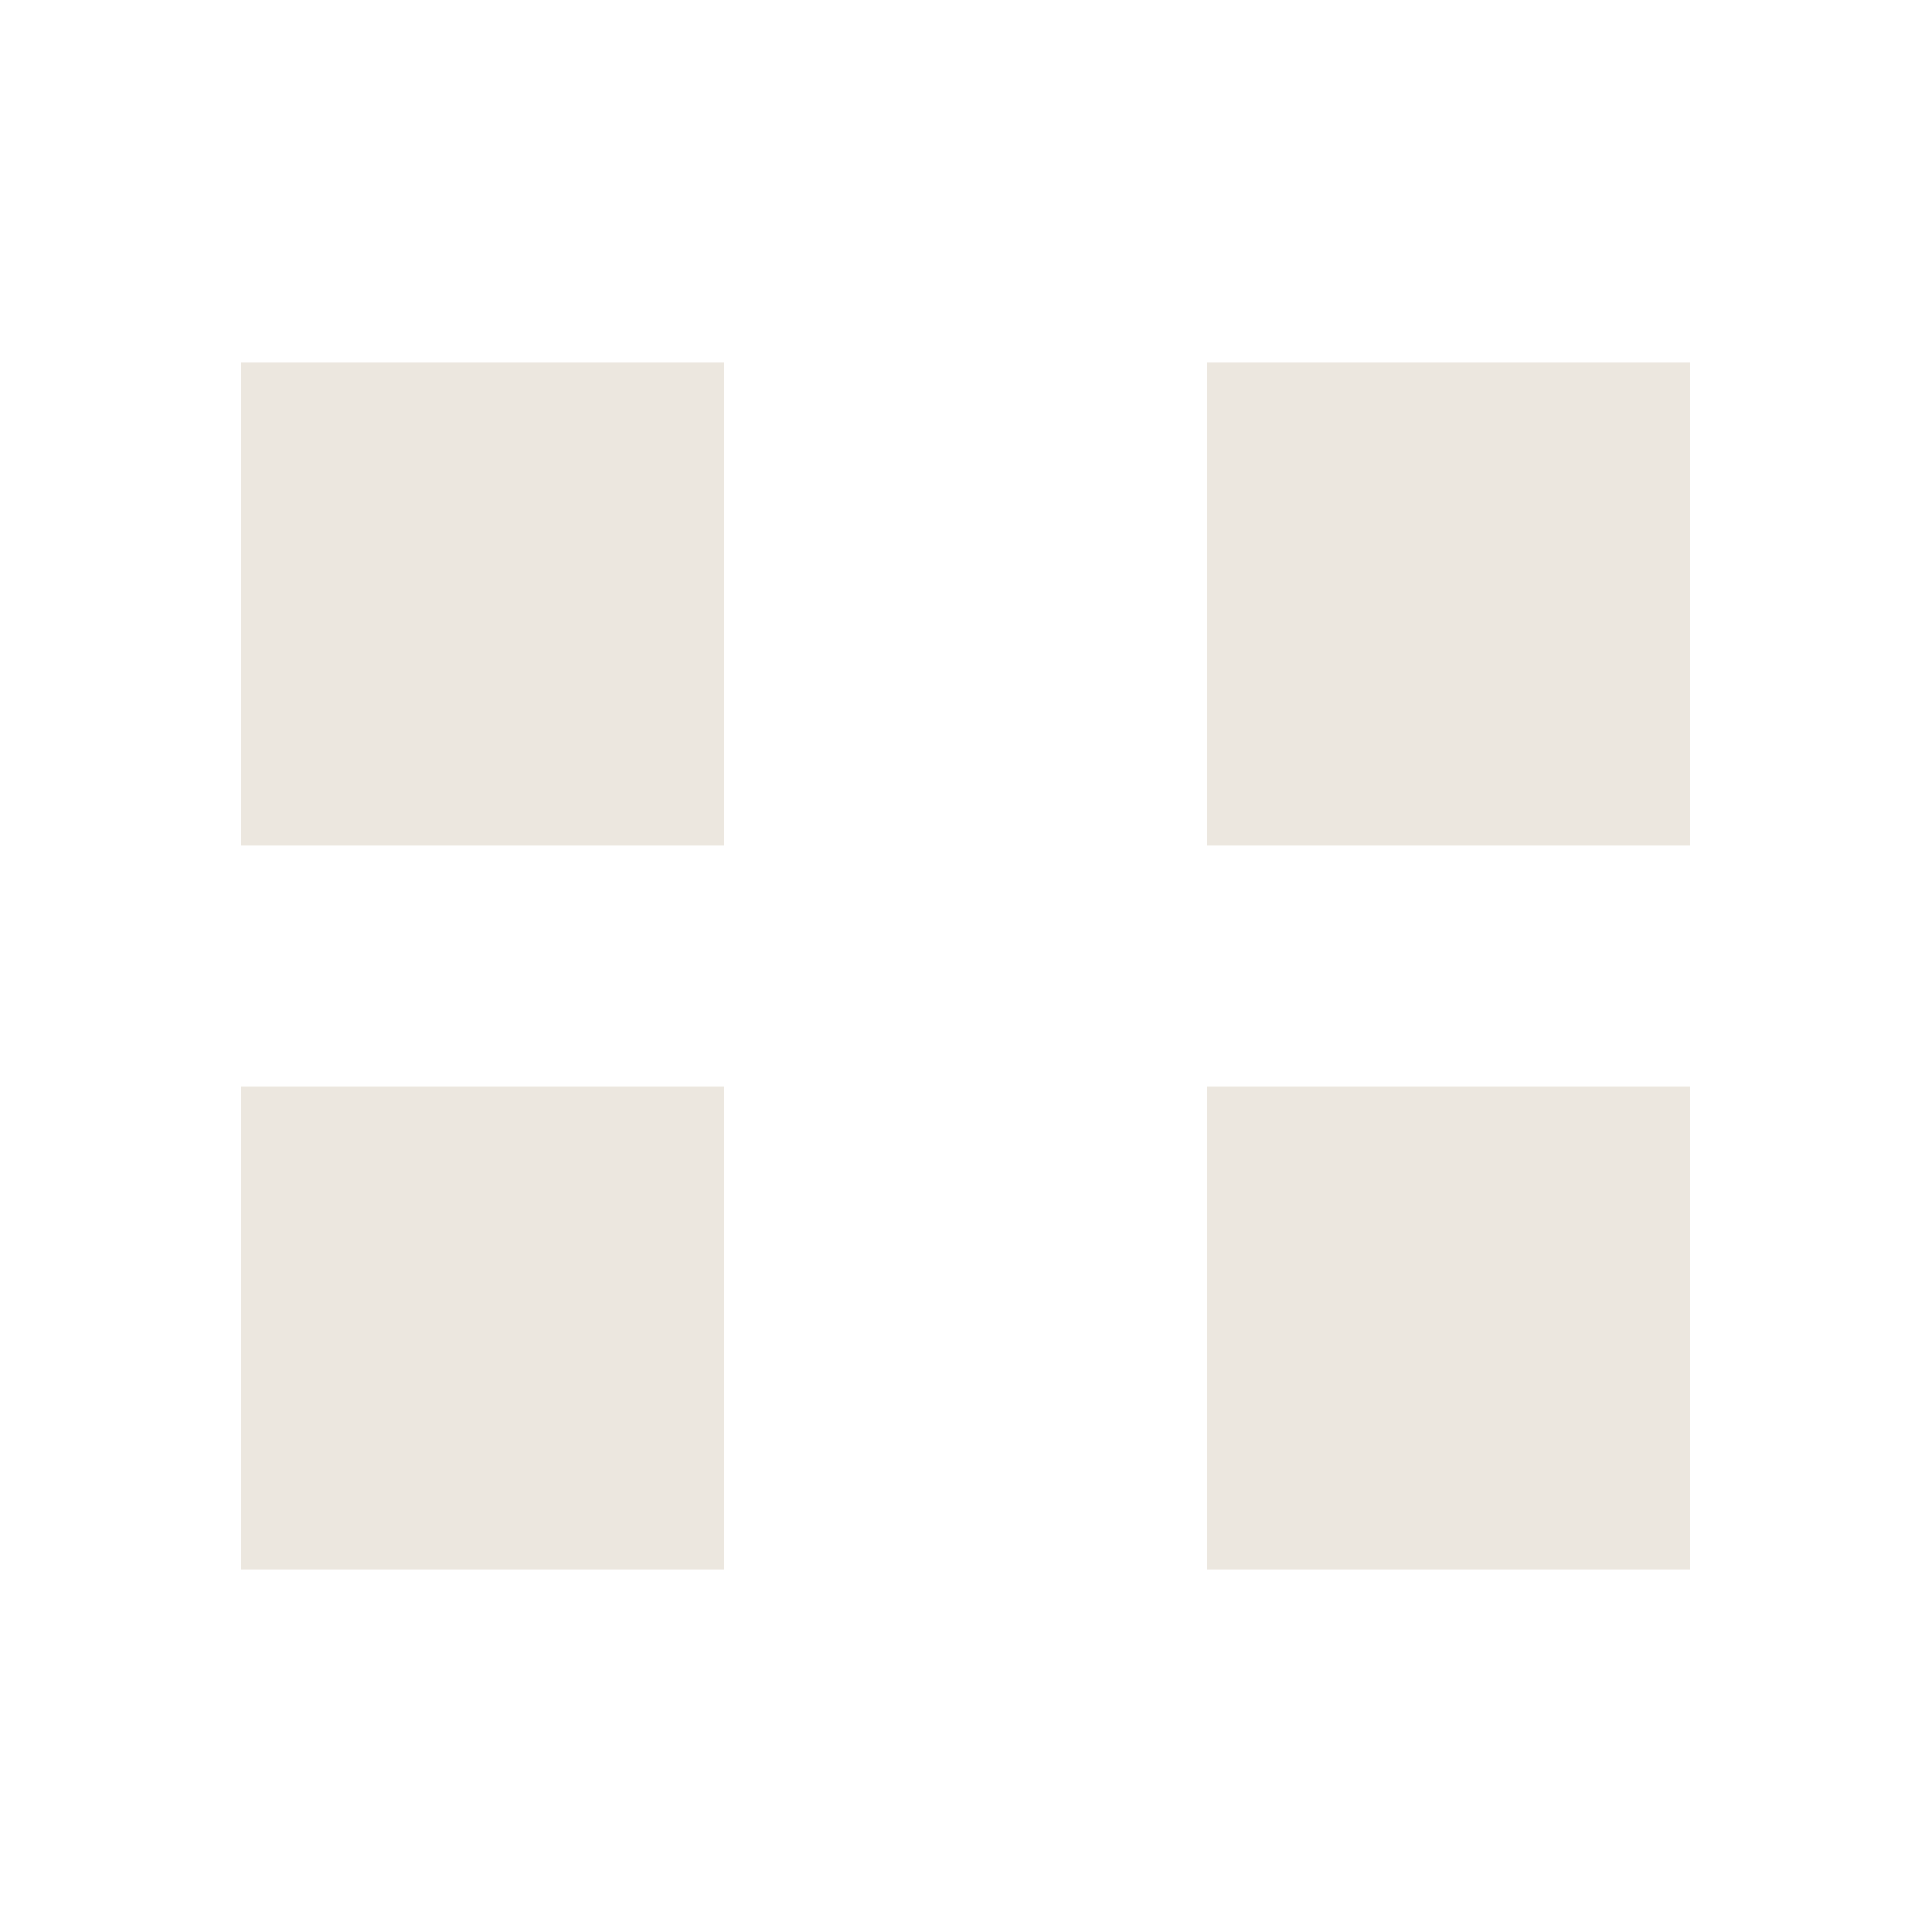
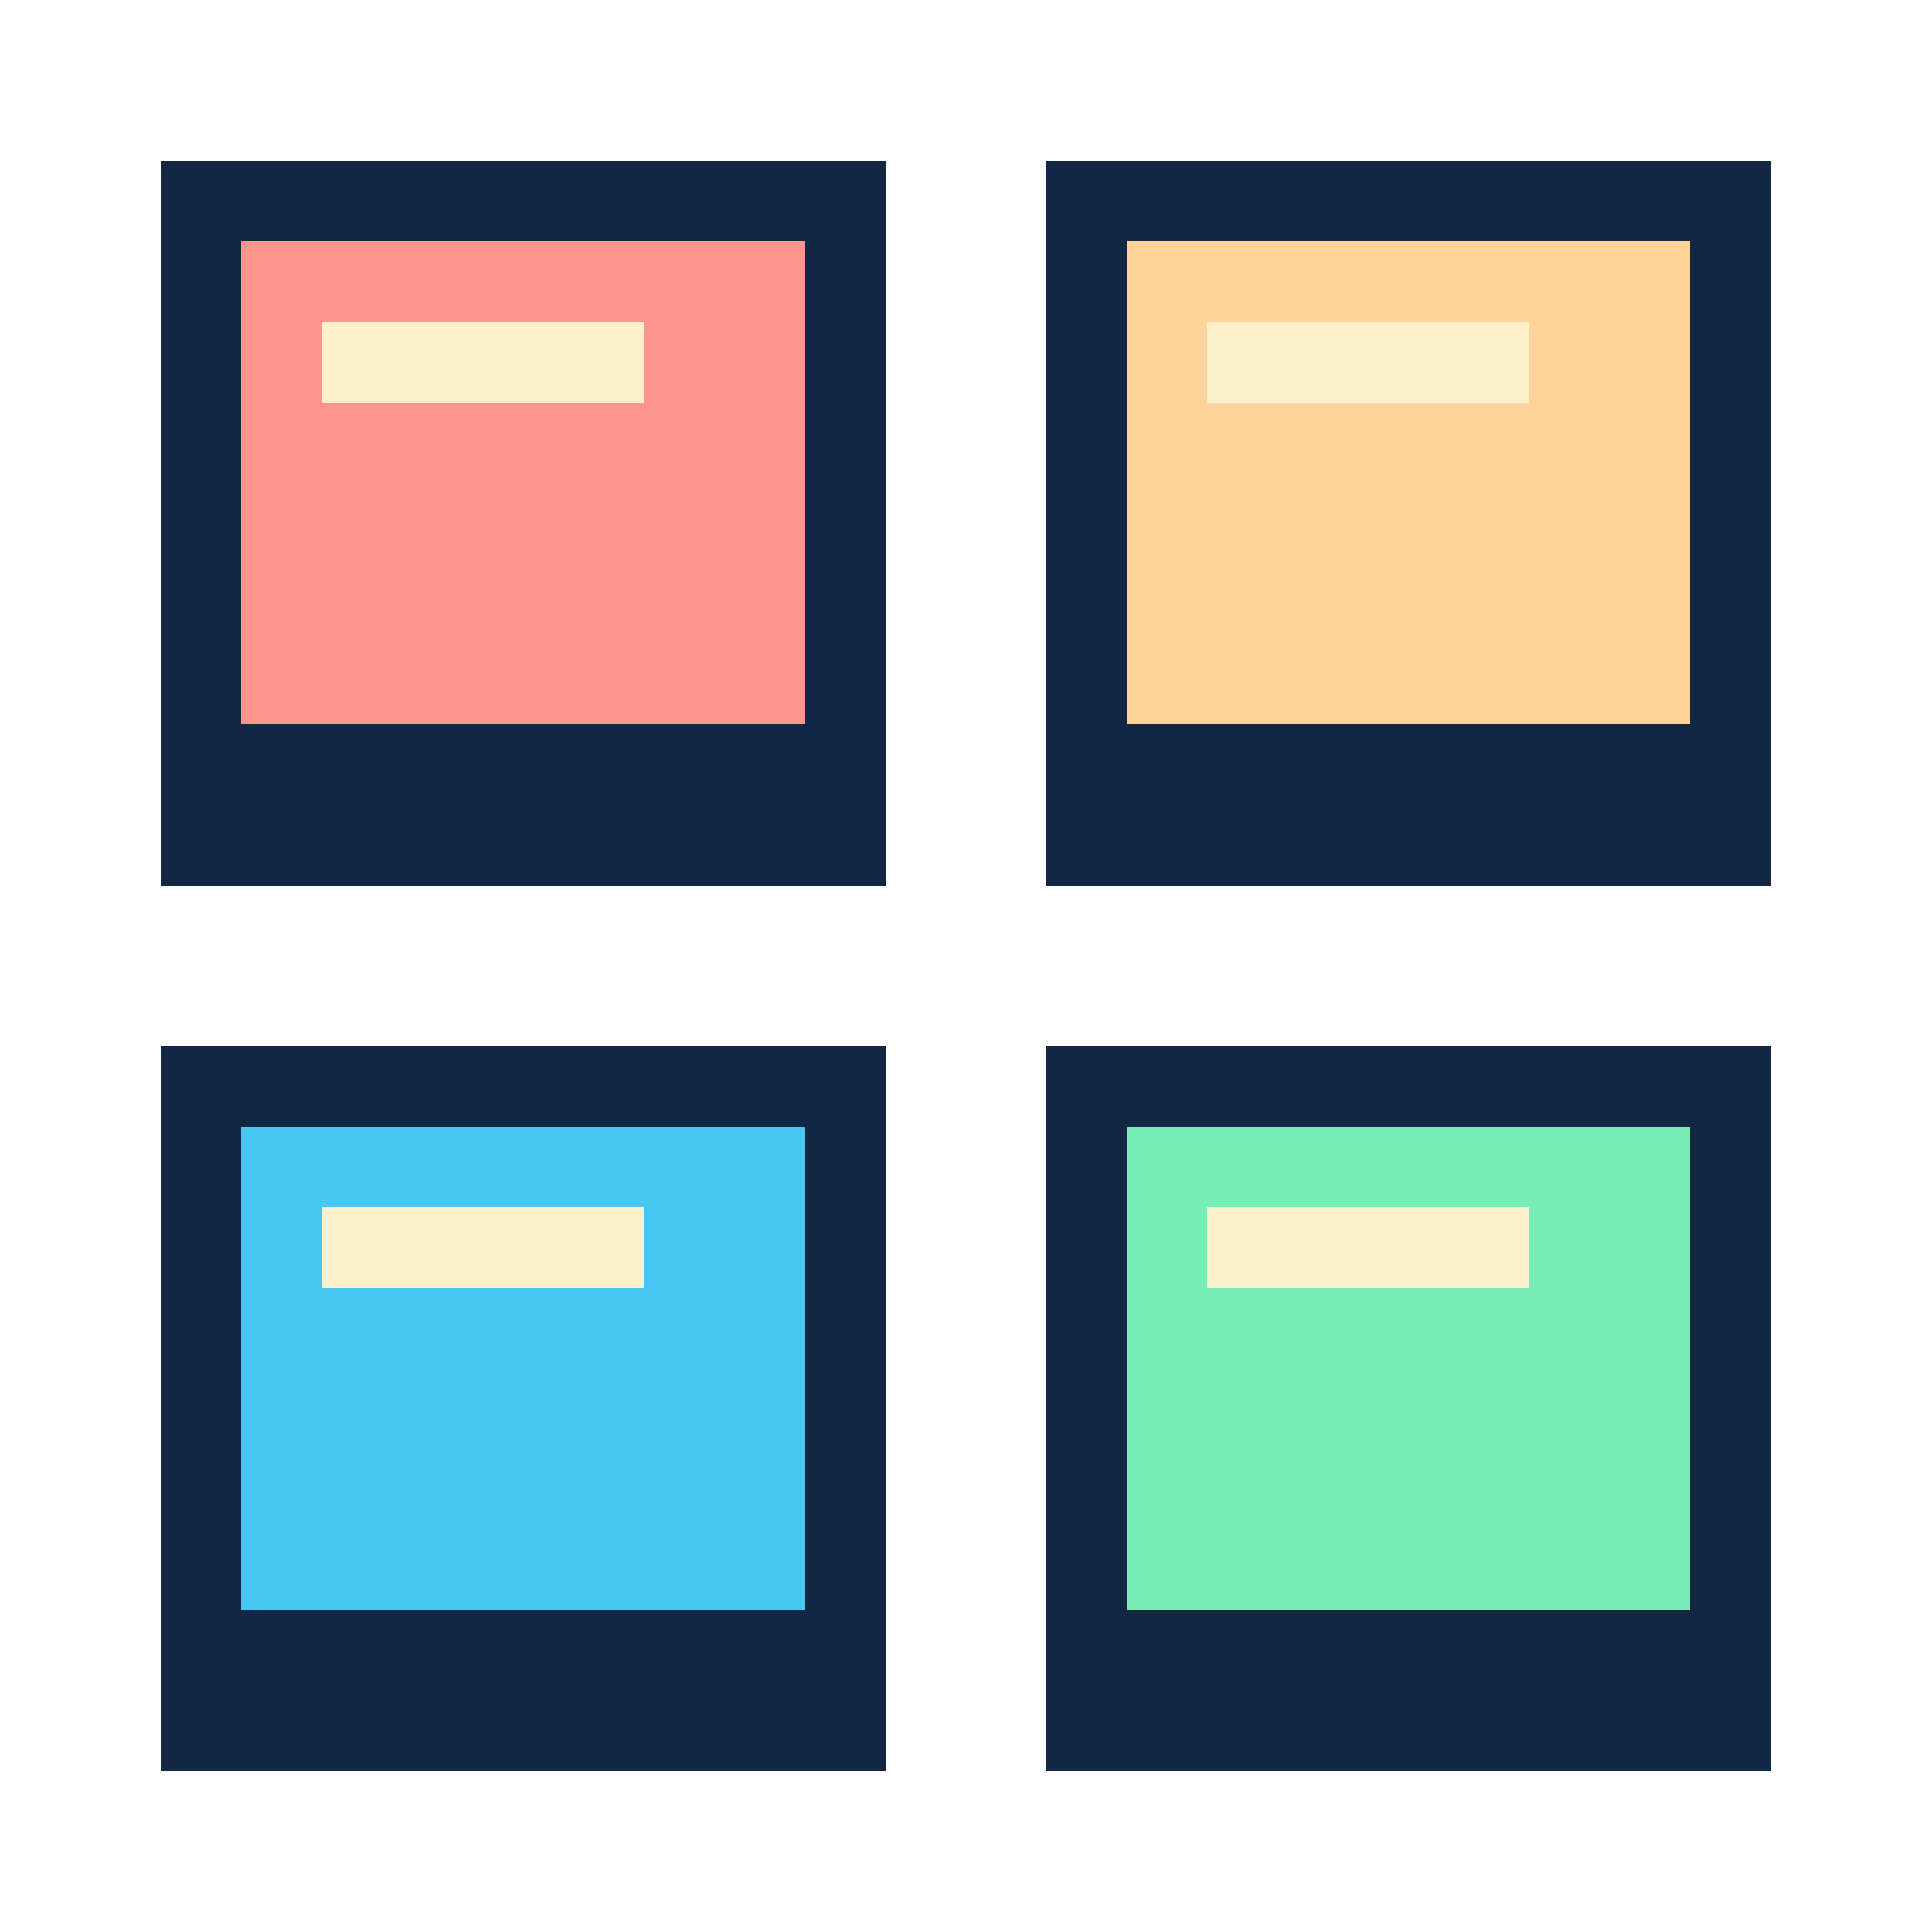
- <svg xmlns="http://www.w3.org/2000/svg" viewBox="0 0 16 16" shape-rendering="crispEdges">
-   <path fill="#ece7df" d="M2 3h1v1h-1zM3 3h1v1h-1zM4 3h1v1h-1zM5 3h1v1h-1zM10 3h1v1h-1zM11 3h1v1h-1zM12 3h1v1h-1zM13 3h1v1h-1zM2 4h1v1h-1zM3 4h1v1h-1zM4 4h1v1h-1zM5 4h1v1h-1zM10 4h1v1h-1zM11 4h1v1h-1zM12 4h1v1h-1zM13 4h1v1h-1zM2 5h1v1h-1zM3 5h1v1h-1zM4 5h1v1h-1zM5 5h1v1h-1zM10 5h1v1h-1zM11 5h1v1h-1zM12 5h1v1h-1zM13 5h1v1h-1zM2 6h1v1h-1zM3 6h1v1h-1zM4 6h1v1h-1zM5 6h1v1h-1zM10 6h1v1h-1zM11 6h1v1h-1zM12 6h1v1h-1zM13 6h1v1h-1zM2 9h1v1h-1zM3 9h1v1h-1zM4 9h1v1h-1zM5 9h1v1h-1zM10 9h1v1h-1zM11 9h1v1h-1zM12 9h1v1h-1zM13 9h1v1h-1zM2 10h1v1h-1zM3 10h1v1h-1zM4 10h1v1h-1zM5 10h1v1h-1zM10 10h1v1h-1zM11 10h1v1h-1zM12 10h1v1h-1zM13 10h1v1h-1zM2 11h1v1h-1zM3 11h1v1h-1zM4 11h1v1h-1zM5 11h1v1h-1zM10 11h1v1h-1zM11 11h1v1h-1zM12 11h1v1h-1zM13 11h1v1h-1zM2 12h1v1h-1zM3 12h1v1h-1zM4 12h1v1h-1zM5 12h1v1h-1zM10 12h1v1h-1zM11 12h1v1h-1zM12 12h1v1h-1zM13 12h1v1h-1z" />
+ <svg xmlns="http://www.w3.org/2000/svg" viewBox="0 0 24 24" width="24" height="24" shape-rendering="crispEdges" role="img" aria-label="grid">
+   <path fill="#122743" d="M2 2h9v1H2zM13 2h9v1H13zM2 3h1v1H2zM10 3h1v1H10zM13 3h1v1H13zM21 3h1v1H21zM2 4h1v1H2zM10 4h1v1H10zM13 4h1v1H13zM21 4h1v1H21zM2 5h1v1H2zM10 5h1v1H10zM13 5h1v1H13zM21 5h1v1H21zM2 6h1v1H2zM10 6h1v1H10zM13 6h1v1H13zM21 6h1v1H21zM2 7h1v1H2zM10 7h1v1H10zM13 7h1v1H13zM21 7h1v1H21zM2 8h1v1H2zM10 8h1v1H10zM13 8h1v1H13zM21 8h1v1H21zM2 9h9v1H2zM13 9h9v1H13zM2 10h9v1H2zM13 10h9v1H13zM2 13h9v1H2zM13 13h9v1H13zM2 14h1v1H2zM10 14h1v1H10zM13 14h1v1H13zM21 14h1v1H21zM2 15h1v1H2zM10 15h1v1H10zM13 15h1v1H13zM21 15h1v1H21zM2 16h1v1H2zM10 16h1v1H10zM13 16h1v1H13zM21 16h1v1H21zM2 17h1v1H2zM10 17h1v1H10zM13 17h1v1H13zM21 17h1v1H21zM2 18h1v1H2zM10 18h1v1H10zM13 18h1v1H13zM21 18h1v1H21zM2 19h1v1H2zM10 19h1v1H10zM13 19h1v1H13zM21 19h1v1H21zM2 20h9v1H2zM13 20h9v1H13zM2 21h9v1H2zM13 21h9v1H13z" />
+   <path fill="#ff958d" d="M3 3h7v1H3zM3 4h1v1H3zM8 4h2v1H8zM3 5h7v1H3zM3 6h7v1H3zM3 7h7v1H3zM3 8h7v1H3z" />
+   <path fill="#ffd39a" d="M14 3h7v1H14zM14 4h1v1H14zM19 4h2v1H19zM14 5h7v1H14zM14 6h7v1H14zM14 7h7v1H14zM14 8h7v1H14z" />
+   <path fill="#fff0cc" d="M4 4h4v1H4zM15 4h4v1H15zM4 15h4v1H4zM15 15h4v1H15z" />
+   <path fill="#49c7f4" d="M3 14h7v1H3zM3 15h1v1H3zM8 15h2v1H8zM3 16h7v1H3zM3 17h7v1H3zM3 18h7v1H3zM3 19h7v1H3z" />
+   <path fill="#78ecb6" d="M14 14h7v1H14zM14 15h1v1H14zM19 15h2v1H19zM14 16h7v1H14zM14 17h7v1H14zM14 18h7v1H14zM14 19h7v1H14z" />
</svg>
